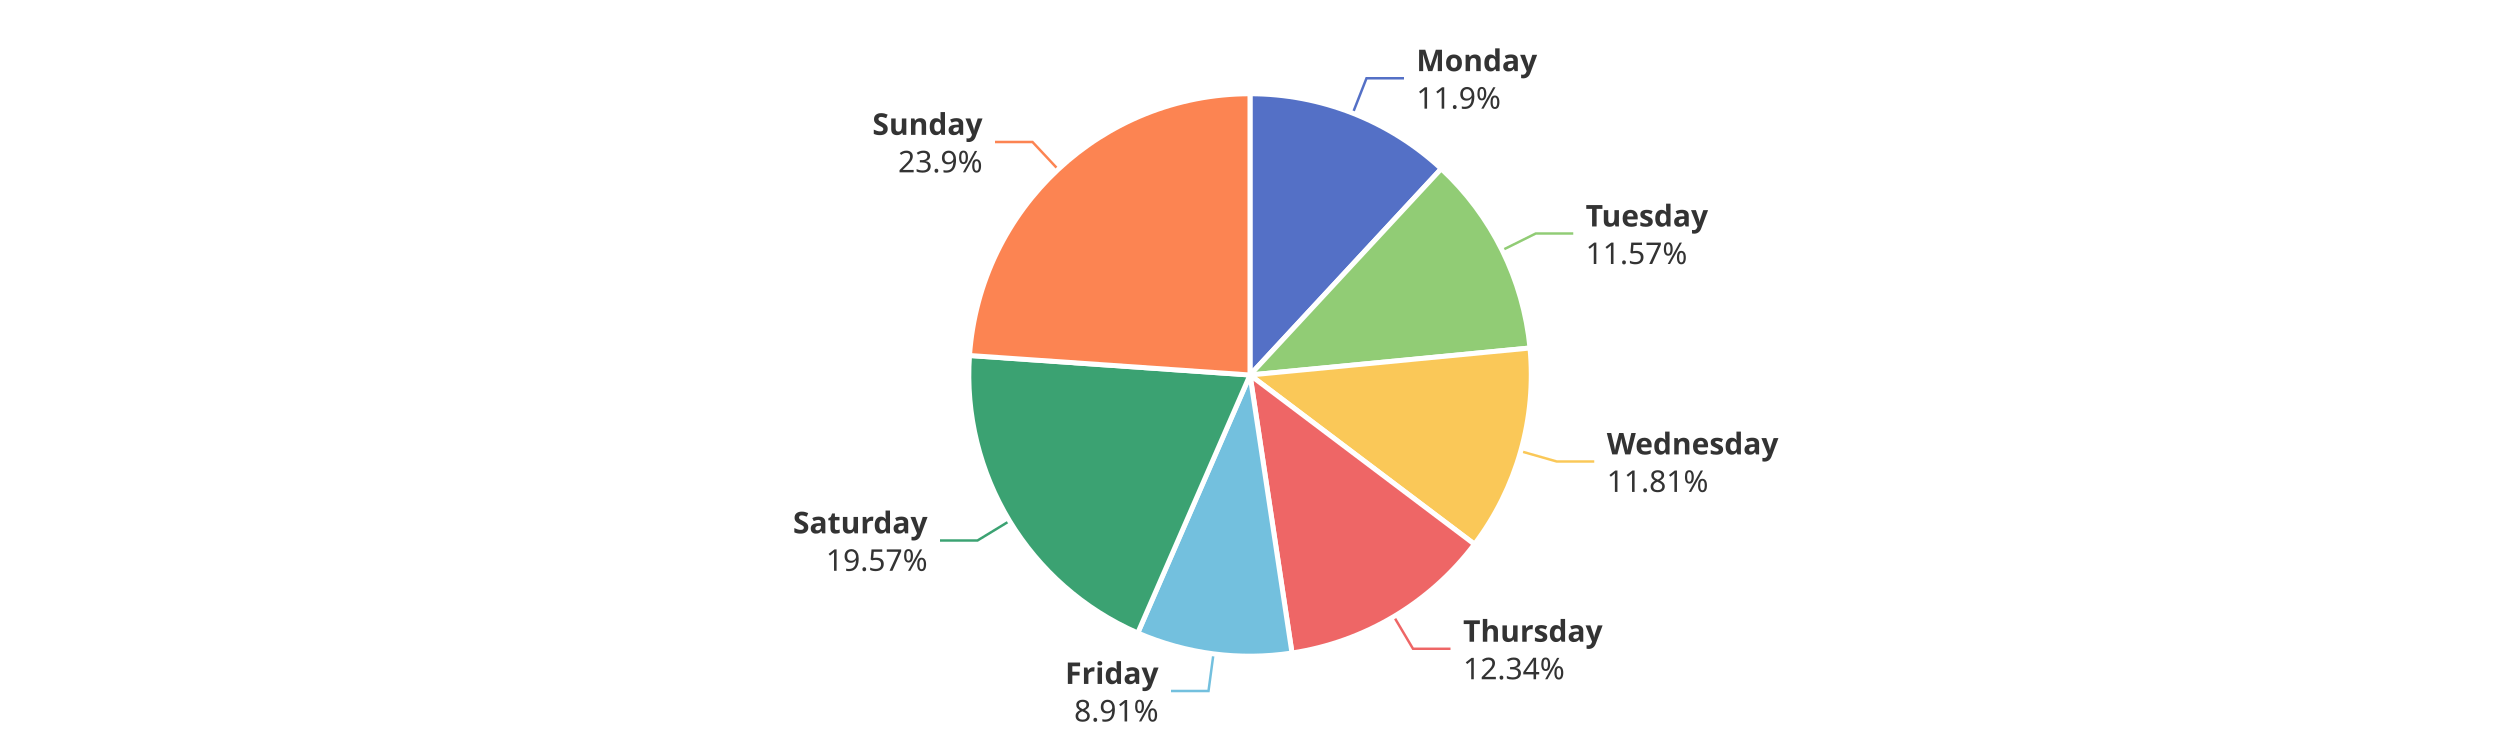
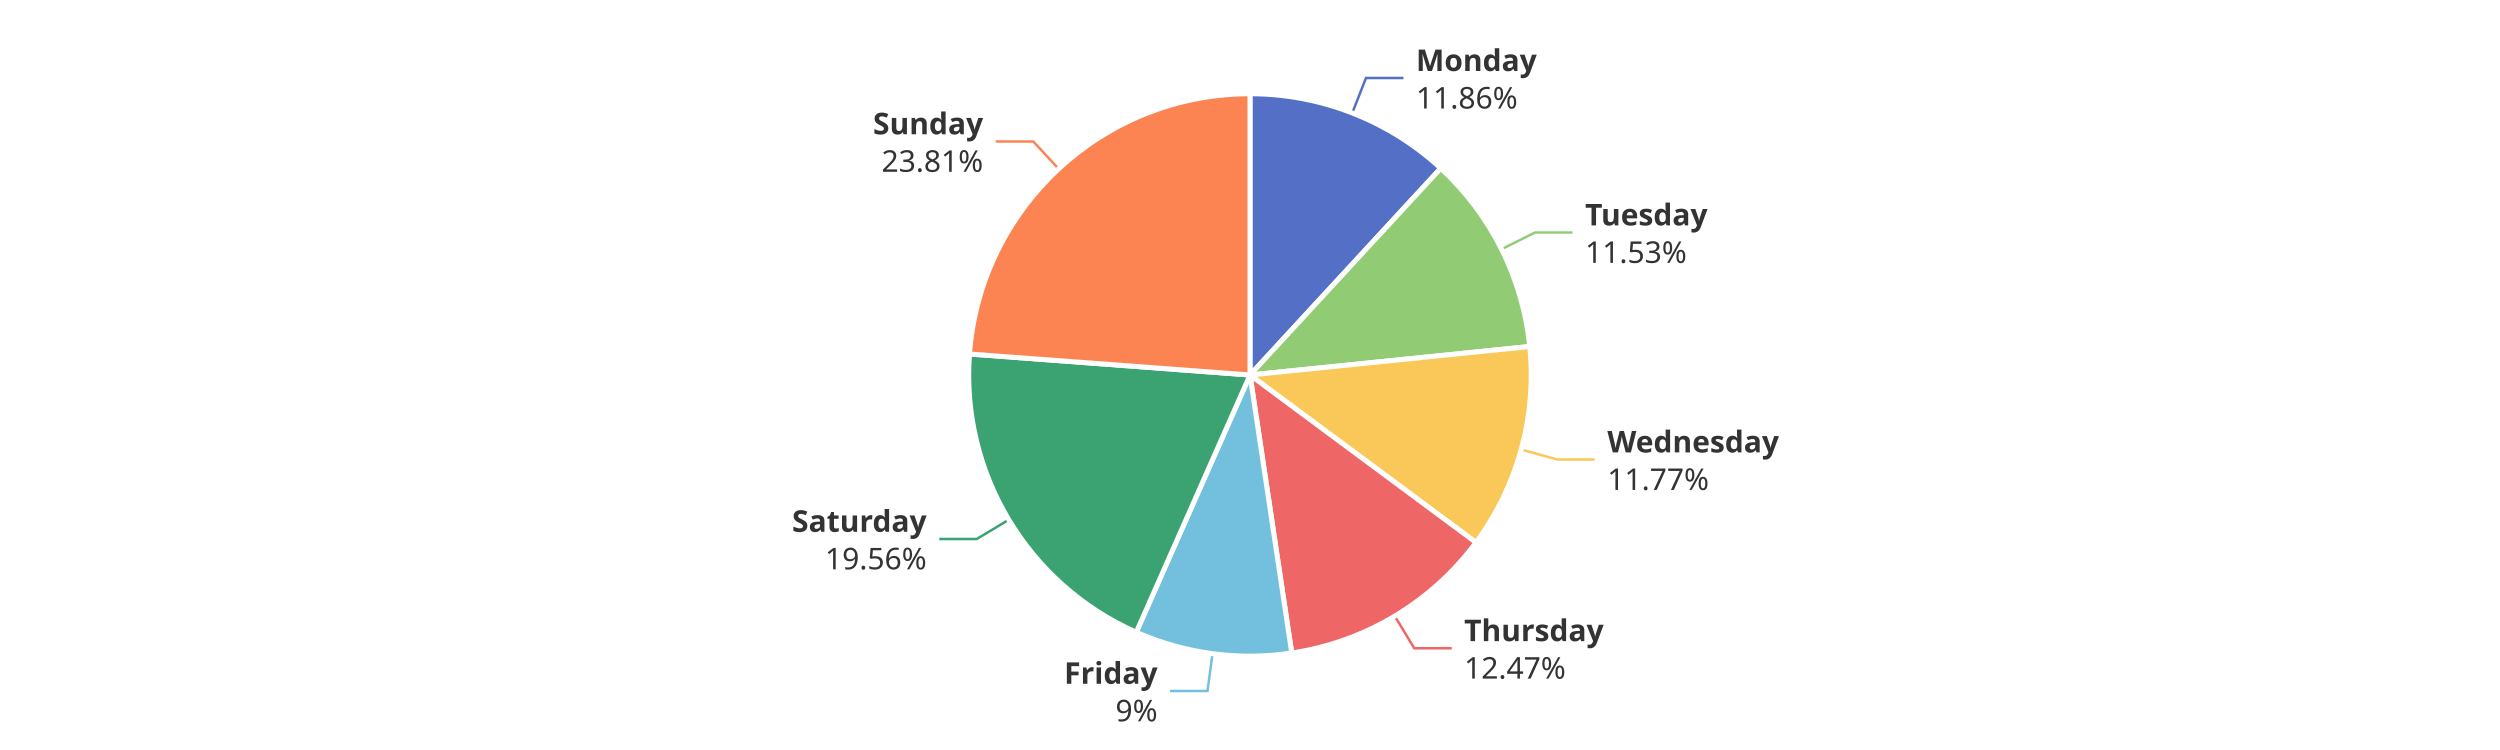
<svg xmlns="http://www.w3.org/2000/svg" width="1000" height="300" version="1.1" baseProfile="full" viewBox="0 0 1000 300">
  <rect width="1000" height="300" x="0" y="0" id="0" fill="#ffffff" />
-   <polyline points="541.1 45.3 546.6 31.3 561.6 31.3" fill="none" stroke="#5470c6" />
-   <polyline points="600.8 100.1 614.3 93.4 629.3 93.4" fill="none" stroke="#91cc75" />
-   <polyline points="608.3 180.5 622.7 184.6 637.7 184.6" fill="none" stroke="#fac858" />
-   <polyline points="557.6 246.7 565.2 259.5 580.2 259.5" fill="none" stroke="#ee6666" />
-   <polyline points="485.4 261.5 483.4 276.4 468.4 276.4" fill="none" stroke="#73c0de" />
-   <polyline points="403.8 208.4 391 216.2 376 216.2" fill="none" stroke="#3ba272" />
-   <polyline points="423.2 67.7 413 56.8 398 56.8" fill="none" stroke="#fc8452" />
-   <path d="M500 37.5A112.5 112.5 0 0 1 576.5 67.5L500 150Z" fill="#5470c6" stroke="#fff" stroke-width="2" stroke-linejoin="round" />
-   <path d="M576.5 67.5A112.5 112.5 0 0 1 612 139.2L500 150Z" fill="#91cc75" stroke="#fff" stroke-width="2" stroke-linejoin="round" />
-   <path d="M612 139.2A112.5 112.5 0 0 1 589.8 217.7L500 150Z" fill="#fac858" stroke="#fff" stroke-width="2" stroke-linejoin="round" />
-   <path d="M589.8 217.7A112.5 112.5 0 0 1 516.8 261.2L500 150Z" fill="#ee6666" stroke="#fff" stroke-width="2" stroke-linejoin="round" />
-   <path d="M516.8 261.2A112.5 112.5 0 0 1 455.1 253.2L500 150Z" fill="#73c0de" stroke="#fff" stroke-width="2" stroke-linejoin="round" />
-   <path d="M455.1 253.2A112.5 112.5 0 0 1 387.8 142.2L500 150Z" fill="#3ba272" stroke="#fff" stroke-width="2" stroke-linejoin="round" />
-   <path d="M387.8 142.2A112.5 112.5 0 0 1 500 37.5L500 150Z" fill="#fc8452" stroke="#fff" stroke-width="2" stroke-linejoin="round" />
-   <path d="M0 -15l42.8 0l0 30l-42.8 0Z" transform="translate(566.5632 31.3066)" fill="none" />
-   <text dominant-baseline="central" text-anchor="start" style="font-size:12px;font-family:sans-serif;font-weight:bold;" y="-7.5" transform="translate(566.5632 31.3066)" fill="#333" stroke="rgb(255,255,255)" stroke-width="2" paint-order="stroke" stroke-miterlimit="2">Monday</text>
-   <text dominant-baseline="central" text-anchor="start" style="font-size:12px;font-family:sans-serif;" y="7.5" transform="translate(566.5632 31.3066)" fill="#333" stroke="rgb(255,255,255)" stroke-width="2" paint-order="stroke" stroke-miterlimit="2">11.9%</text>
-   <path d="M0 -15l46.2 0l0 30l-46.2 0Z" transform="translate(634.2685 93.4406)" fill="none" />
-   <text dominant-baseline="central" text-anchor="start" style="font-size:12px;font-family:sans-serif;font-weight:bold;" y="-7.5" transform="translate(634.2685 93.4406)" fill="#333" stroke="rgb(255,255,255)" stroke-width="2" paint-order="stroke" stroke-miterlimit="2">Tuesday</text>
-   <text dominant-baseline="central" text-anchor="start" style="font-size:12px;font-family:sans-serif;" y="7.5" transform="translate(634.2685 93.4406)" fill="#333" stroke="rgb(255,255,255)" stroke-width="2" paint-order="stroke" stroke-miterlimit="2">11.57%</text>
-   <path d="M0 -15l63.6 0l0 30l-63.6 0Z" transform="translate(642.713 184.6087)" fill="none" />
-   <text dominant-baseline="central" text-anchor="start" style="font-size:12px;font-family:sans-serif;font-weight:bold;" y="-7.5" transform="translate(642.713 184.6087)" fill="#333" stroke="rgb(255,255,255)" stroke-width="2" paint-order="stroke" stroke-miterlimit="2">Wednesday</text>
-   <text dominant-baseline="central" text-anchor="start" style="font-size:12px;font-family:sans-serif;" y="7.5" transform="translate(642.713 184.6087)" fill="#333" stroke="rgb(255,255,255)" stroke-width="2" paint-order="stroke" stroke-miterlimit="2">11.81%</text>
-   <path d="M0 -15l50.2 0l0 30l-50.2 0Z" transform="translate(585.2472 259.5402)" fill="none" />
-   <text dominant-baseline="central" text-anchor="start" style="font-size:12px;font-family:sans-serif;font-weight:bold;" y="-7.5" transform="translate(585.2472 259.5402)" fill="#333" stroke="rgb(255,255,255)" stroke-width="2" paint-order="stroke" stroke-miterlimit="2">Thursday</text>
-   <text dominant-baseline="central" text-anchor="start" style="font-size:12px;font-family:sans-serif;" y="7.5" transform="translate(585.2472 259.5402)" fill="#333" stroke="rgb(255,255,255)" stroke-width="2" paint-order="stroke" stroke-miterlimit="2">12.34%</text>
-   <path d="M-34.2 -15l34.2 0l0 30l-34.2 0Z" transform="translate(463.4241 276.4179)" fill="none" />
-   <text dominant-baseline="central" text-anchor="end" style="font-size:12px;font-family:sans-serif;font-weight:bold;" y="-7.5" transform="translate(463.4241 276.4179)" fill="#333" stroke="rgb(255,255,255)" stroke-width="2" paint-order="stroke" stroke-miterlimit="2">Friday</text>
-   <text dominant-baseline="central" text-anchor="end" style="font-size:12px;font-family:sans-serif;" y="7.5" transform="translate(463.4241 276.4179)" fill="#333" stroke="rgb(255,255,255)" stroke-width="2" paint-order="stroke" stroke-miterlimit="2">8.91%</text>
-   <path d="M-48.2 -15l48.2 0l0 30l-48.2 0Z" transform="translate(371.0172 216.174)" fill="none" />
-   <text dominant-baseline="central" text-anchor="end" style="font-size:12px;font-family:sans-serif;font-weight:bold;" y="-7.5" transform="translate(371.0172 216.174)" fill="#333" stroke="rgb(255,255,255)" stroke-width="2" paint-order="stroke" stroke-miterlimit="2">Saturday</text>
-   <text dominant-baseline="central" text-anchor="end" style="font-size:12px;font-family:sans-serif;" y="7.5" transform="translate(371.0172 216.174)" fill="#333" stroke="rgb(255,255,255)" stroke-width="2" paint-order="stroke" stroke-miterlimit="2">19.57%</text>
-   <path d="M-40.9 -15l40.9 0l0 30l-40.9 0Z" transform="translate(393.0127 56.7828)" fill="none" />
-   <text dominant-baseline="central" text-anchor="end" style="font-size:12px;font-family:sans-serif;font-weight:bold;" y="-7.5" transform="translate(393.0127 56.7828)" fill="#333" stroke="rgb(255,255,255)" stroke-width="2" paint-order="stroke" stroke-miterlimit="2">Sunday</text>
-   <text dominant-baseline="central" text-anchor="end" style="font-size:12px;font-family:sans-serif;" y="7.5" transform="translate(393.0127 56.7828)" fill="#333" stroke="rgb(255,255,255)" stroke-width="2" paint-order="stroke" stroke-miterlimit="2">23.9%</text>
+   <polyline points="540.9 45.2 546.4 31.2 561.4 31.2" fill="none" stroke="#5470c6" />
+   <polyline points="600.6 99.7 614 93 629 93" fill="none" stroke="#91cc75" />
+   <polyline points="608.5 179.8 622.9 183.8 637.9 183.8" fill="none" stroke="#fac858" />
+   <polyline points="557.9 246.4 565.7 259.3 580.7 259.3" fill="none" stroke="#ee6666" />
+   <polyline points="485 261.5 483 276.4 468 276.4" fill="none" stroke="#73c0de" />
+   <polyline points="403.5 207.9 390.7 215.6 375.7 215.6" fill="none" stroke="#3ba272" />
+   <polyline points="423.5 67.6 413.3 56.6 398.3 56.6" fill="none" stroke="#fc8452" />
+   <path d="M500 37.5A112.5 112.5 0 0 1 576.3 67.3L500 150Z" fill="#5470c6" stroke="#fff" stroke-width="2" stroke-linejoin="round" />
+   <path d="M576.3 67.3A112.5 112.5 0 0 1 611.9 138.6L500 150Z" fill="#91cc75" stroke="#fff" stroke-width="2" stroke-linejoin="round" />
+   <path d="M611.9 138.6A112.5 112.5 0 0 1 590.4 217L500 150Z" fill="#fac858" stroke="#fff" stroke-width="2" stroke-linejoin="round" />
+   <path d="M590.4 217A112.5 112.5 0 0 1 516.7 261.2L500 150Z" fill="#ee6666" stroke="#fff" stroke-width="2" stroke-linejoin="round" />
+   <path d="M516.7 261.2A112.5 112.5 0 0 1 454.5 252.9L500 150Z" fill="#73c0de" stroke="#fff" stroke-width="2" stroke-linejoin="round" />
+   <path d="M454.5 252.9A112.5 112.5 0 0 1 387.8 141.6L500 150Z" fill="#3ba272" stroke="#fff" stroke-width="2" stroke-linejoin="round" />
+   <path d="M387.8 141.6A112.5 112.5 0 0 1 500 37.5L500 150Z" fill="#fc8452" stroke="#fff" stroke-width="2" stroke-linejoin="round" />
+   <path d="M0 -15l42.8 0l0 30l-42.8 0Z" transform="translate(566.4096 31.2465)" fill="none" />
+   <text dominant-baseline="central" text-anchor="start" style="font-size:12px;font-family:sans-serif;font-weight:bold;" y="-7.5" transform="translate(566.4096 31.2465)" fill="#333" stroke="rgb(255,255,255)" stroke-width="2" paint-order="stroke" stroke-miterlimit="2">Monday</text>
+   <text dominant-baseline="central" text-anchor="start" style="font-size:12px;font-family:sans-serif;" y="7.5" transform="translate(566.4096 31.2465)" fill="#333" stroke="rgb(255,255,255)" stroke-width="2" paint-order="stroke" stroke-miterlimit="2">11.86%</text>
+   <path d="M0 -15l46.2 0l0 30l-46.2 0Z" transform="translate(634.0481 92.9976)" fill="none" />
+   <text dominant-baseline="central" text-anchor="start" style="font-size:12px;font-family:sans-serif;font-weight:bold;" y="-7.5" transform="translate(634.0481 92.9976)" fill="#333" stroke="rgb(255,255,255)" stroke-width="2" paint-order="stroke" stroke-miterlimit="2">Tuesday</text>
+   <text dominant-baseline="central" text-anchor="start" style="font-size:12px;font-family:sans-serif;" y="7.5" transform="translate(634.0481 92.9976)" fill="#333" stroke="rgb(255,255,255)" stroke-width="2" paint-order="stroke" stroke-miterlimit="2">11.53%</text>
+   <path d="M0 -15l63.6 0l0 30l-63.6 0Z" transform="translate(642.9343 183.8143)" fill="none" />
+   <text dominant-baseline="central" text-anchor="start" style="font-size:12px;font-family:sans-serif;font-weight:bold;" y="-7.5" transform="translate(642.9343 183.8143)" fill="#333" stroke="rgb(255,255,255)" stroke-width="2" paint-order="stroke" stroke-miterlimit="2">Wednesday</text>
+   <text dominant-baseline="central" text-anchor="start" style="font-size:12px;font-family:sans-serif;" y="7.5" transform="translate(642.9343 183.8143)" fill="#333" stroke="rgb(255,255,255)" stroke-width="2" paint-order="stroke" stroke-miterlimit="2">11.77%</text>
+   <path d="M0 -15l50.2 0l0 30l-50.2 0Z" transform="translate(585.6538 259.297)" fill="none" />
+   <text dominant-baseline="central" text-anchor="start" style="font-size:12px;font-family:sans-serif;font-weight:bold;" y="-7.5" transform="translate(585.6538 259.297)" fill="#333" stroke="rgb(255,255,255)" stroke-width="2" paint-order="stroke" stroke-miterlimit="2">Thursday</text>
+   <text dominant-baseline="central" text-anchor="start" style="font-size:12px;font-family:sans-serif;" y="7.5" transform="translate(585.6538 259.297)" fill="#333" stroke="rgb(255,255,255)" stroke-width="2" paint-order="stroke" stroke-miterlimit="2">12.47%</text>
+   <path d="M-33.4 -15l33.4 0l0 30l-33.4 0Z" transform="translate(463.0287 276.3654)" fill="none" />
+   <text dominant-baseline="central" text-anchor="end" style="font-size:12px;font-family:sans-serif;font-weight:bold;" y="-7.5" transform="translate(463.0287 276.3654)" fill="#333" stroke="rgb(255,255,255)" stroke-width="2" paint-order="stroke" stroke-miterlimit="2">Friday</text>
+   <text dominant-baseline="central" text-anchor="end" style="font-size:12px;font-family:sans-serif;" y="7.5" transform="translate(463.0287 276.3654)" fill="#333" stroke="rgb(255,255,255)" stroke-width="2" paint-order="stroke" stroke-miterlimit="2">9%</text>
+   <path d="M-48.2 -15l48.2 0l0 30l-48.2 0Z" transform="translate(370.6515 215.568)" fill="none" />
+   <text dominant-baseline="central" text-anchor="end" style="font-size:12px;font-family:sans-serif;font-weight:bold;" y="-7.5" transform="translate(370.6515 215.568)" fill="#333" stroke="rgb(255,255,255)" stroke-width="2" paint-order="stroke" stroke-miterlimit="2">Saturday</text>
+   <text dominant-baseline="central" text-anchor="end" style="font-size:12px;font-family:sans-serif;" y="7.5" transform="translate(370.6515 215.568)" fill="#333" stroke="rgb(255,255,255)" stroke-width="2" paint-order="stroke" stroke-miterlimit="2">19.56%</text>
+   <path d="M-40.9 -15l40.9 0l0 30l-40.9 0Z" transform="translate(393.2542 56.5579)" fill="none" />
+   <text dominant-baseline="central" text-anchor="end" style="font-size:12px;font-family:sans-serif;font-weight:bold;" y="-7.5" transform="translate(393.2542 56.5579)" fill="#333" stroke="rgb(255,255,255)" stroke-width="2" paint-order="stroke" stroke-miterlimit="2">Sunday</text>
+   <text dominant-baseline="central" text-anchor="end" style="font-size:12px;font-family:sans-serif;" y="7.5" transform="translate(393.2542 56.5579)" fill="#333" stroke="rgb(255,255,255)" stroke-width="2" paint-order="stroke" stroke-miterlimit="2">23.81%</text>
</svg>
